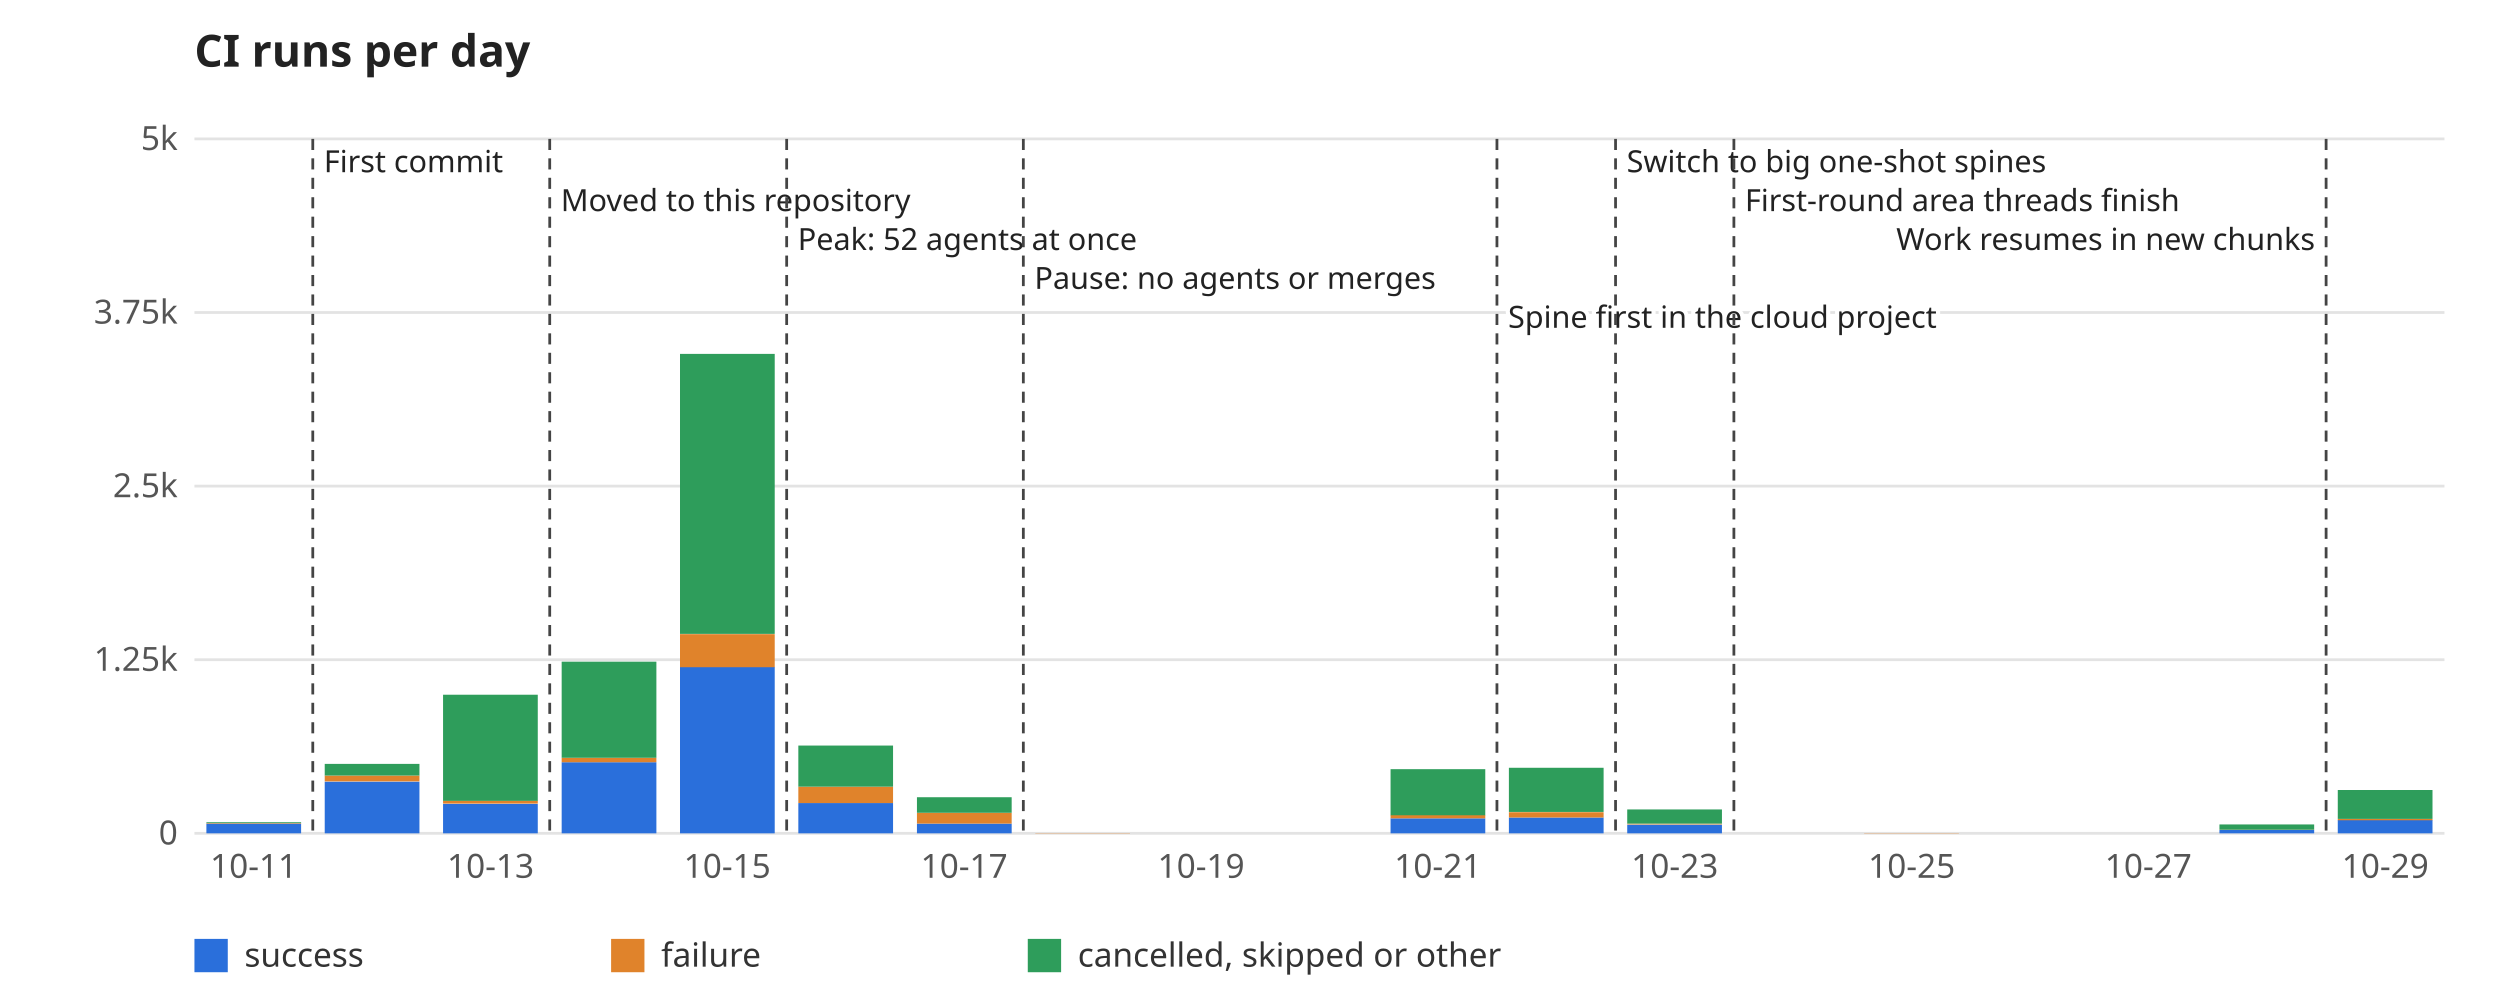
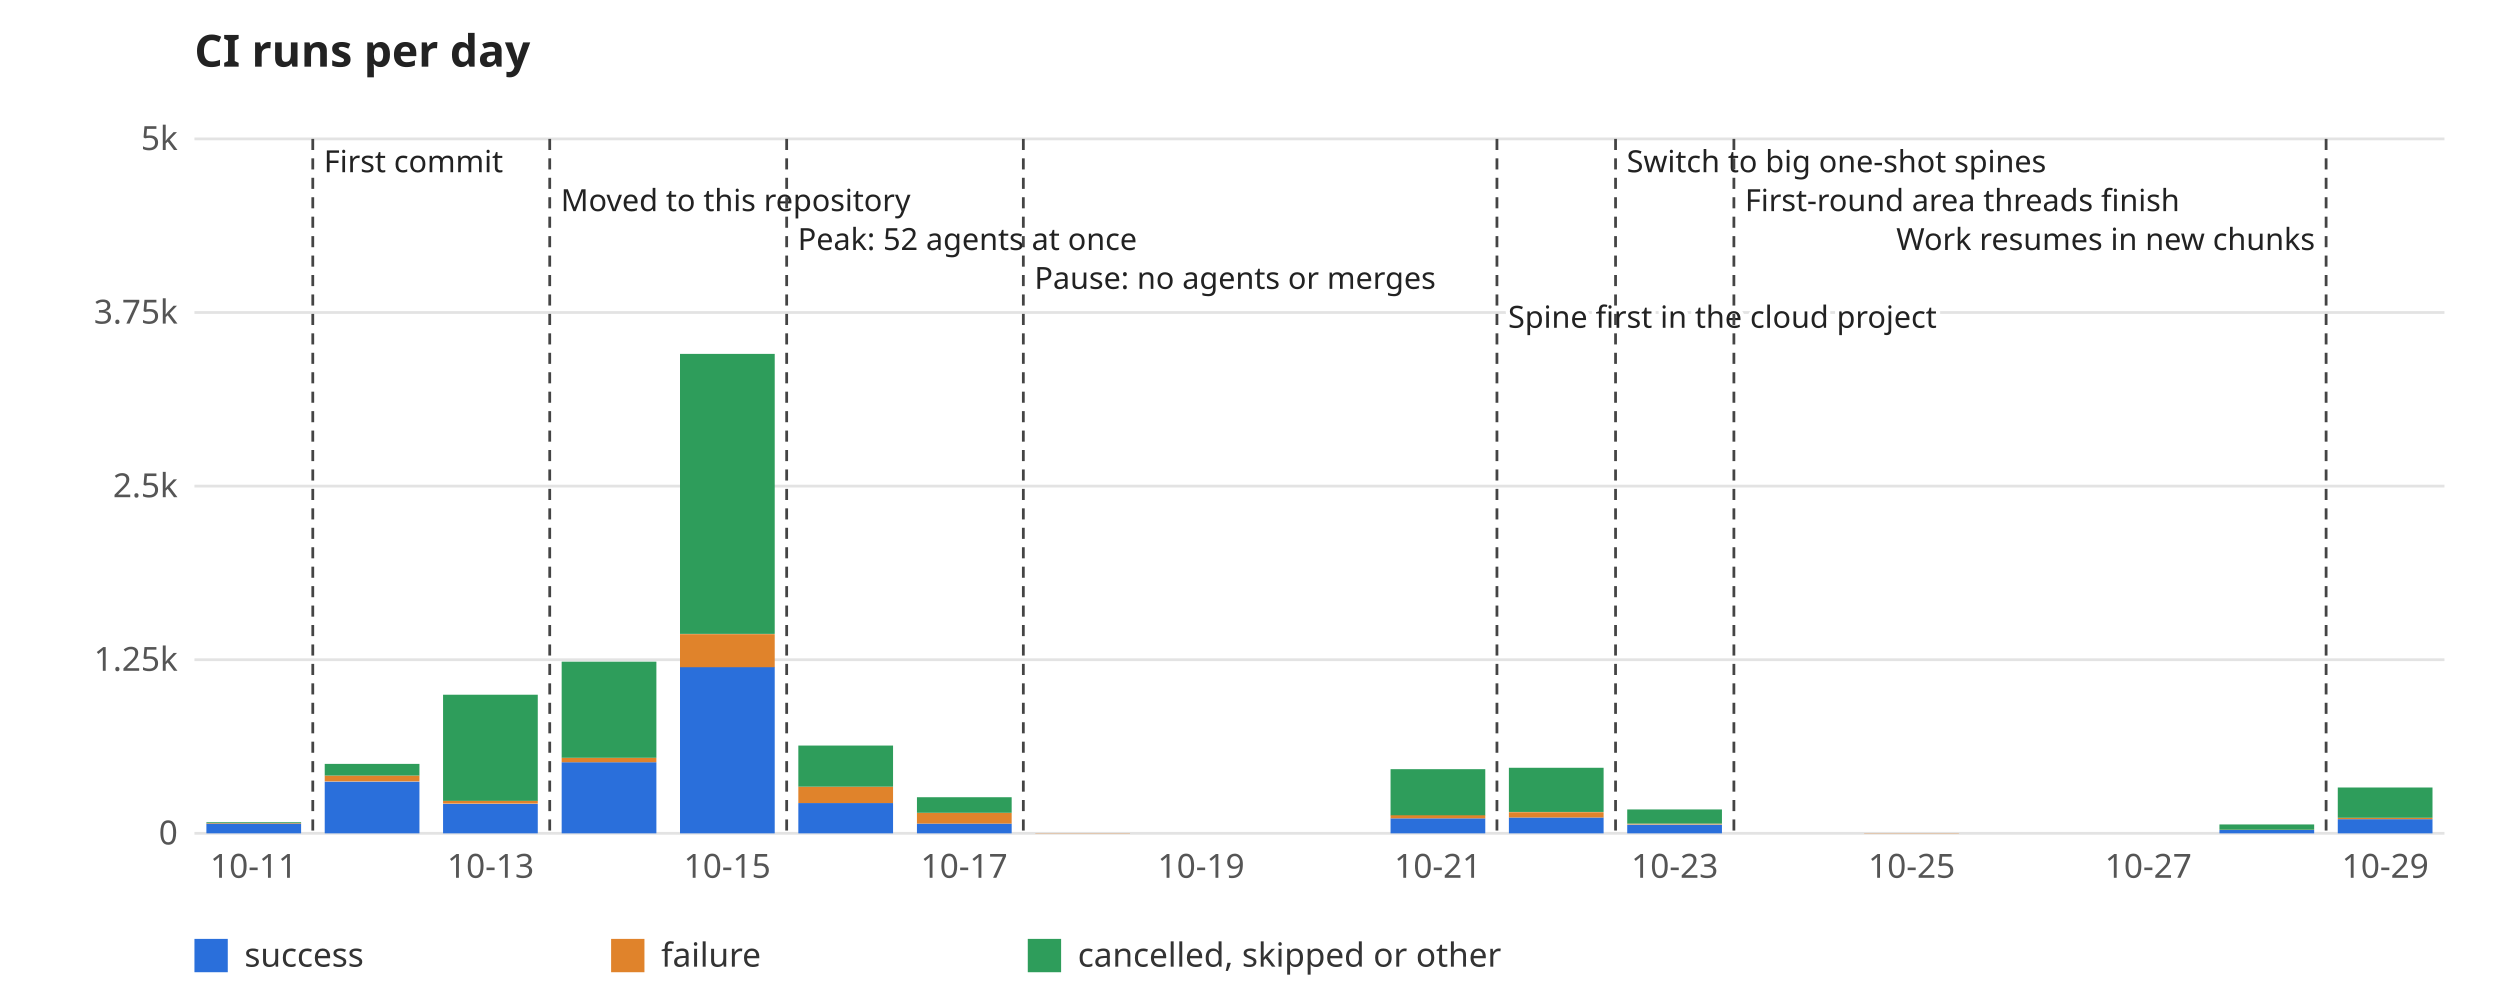
<svg xmlns="http://www.w3.org/2000/svg" viewBox="0 0 900 360" width="900" height="360" font-family="sans-serif" font-size="12">
  <rect width="900" height="360" fill="#fff" />
  <text x="70" y="24" font-size="16" font-weight="bold" fill="#222">CI runs per day</text>
  <line x1="70" x2="880" y1="300.0" y2="300.0" stroke="#e3e3e3" />
  <text x="64" y="304.0" text-anchor="end" fill="#555">0</text>
  <line x1="70" x2="880" y1="237.5" y2="237.5" stroke="#e3e3e3" />
  <text x="64" y="241.5" text-anchor="end" fill="#555">1.25k</text>
  <line x1="70" x2="880" y1="175.0" y2="175.0" stroke="#e3e3e3" />
  <text x="64" y="179.0" text-anchor="end" fill="#555">2.5k</text>
  <line x1="70" x2="880" y1="112.5" y2="112.5" stroke="#e3e3e3" />
  <text x="64" y="116.5" text-anchor="end" fill="#555">3.75k</text>
  <line x1="70" x2="880" y1="50.0" y2="50.0" stroke="#e3e3e3" />
  <text x="64" y="54.0" text-anchor="end" fill="#555">5k</text>
  <text x="91.3" y="316" text-anchor="middle" fill="#555">10-11</text>
  <text x="176.6" y="316" text-anchor="middle" fill="#555">10-13</text>
  <text x="261.8" y="316" text-anchor="middle" fill="#555">10-15</text>
  <text x="347.1" y="316" text-anchor="middle" fill="#555">10-17</text>
  <text x="432.4" y="316" text-anchor="middle" fill="#555">10-19</text>
  <text x="517.6" y="316" text-anchor="middle" fill="#555">10-21</text>
  <text x="602.9" y="316" text-anchor="middle" fill="#555">10-23</text>
  <text x="688.2" y="316" text-anchor="middle" fill="#555">10-25</text>
  <text x="773.4" y="316" text-anchor="middle" fill="#555">10-27</text>
  <text x="858.7" y="316" text-anchor="middle" fill="#555">10-29</text>
  <rect x="74.3" y="296.5" width="34.1" height="3.5" fill="#2a6fdb" />
  <rect x="116.9" y="281.4" width="34.1" height="18.6" fill="#2a6fdb" />
  <rect x="159.5" y="289.4" width="34.1" height="10.6" fill="#2a6fdb" />
  <rect x="202.2" y="274.4" width="34.1" height="25.6" fill="#2a6fdb" />
  <rect x="244.8" y="240.1" width="34.1" height="59.9" fill="#2a6fdb" />
  <rect x="287.4" y="289.1" width="34.1" height="10.9" fill="#2a6fdb" />
  <rect x="330.1" y="296.5" width="34.1" height="3.5" fill="#2a6fdb" />
  <rect x="372.7" y="300.0" width="34.1" height="0.0" fill="#2a6fdb" />
  <rect x="500.6" y="294.6" width="34.1" height="5.4" fill="#2a6fdb" />
  <rect x="543.2" y="294.3" width="34.1" height="5.7" fill="#2a6fdb" />
  <rect x="585.8" y="296.9" width="34.1" height="3.1" fill="#2a6fdb" />
  <rect x="671.1" y="300.0" width="34.1" height="0.0" fill="#2a6fdb" />
  <rect x="799.0" y="298.8" width="34.1" height="1.2" fill="#2a6fdb" />
-   <rect x="841.6" y="295.2" width="34.1" height="4.8" fill="#2a6fdb" />
+   <rect x="841.6" y="294.9" width="34.1" height="5.1" fill="#2a6fdb" />
  <rect x="74.3" y="296.3" width="34.1" height="0.2" fill="#e0832b" />
  <rect x="116.9" y="279.2" width="34.1" height="2.1" fill="#e0832b" />
  <rect x="159.5" y="288.2" width="34.1" height="1.1" fill="#e0832b" />
  <rect x="202.2" y="272.8" width="34.1" height="1.6" fill="#e0832b" />
  <rect x="244.8" y="228.3" width="34.1" height="11.9" fill="#e0832b" />
  <rect x="287.4" y="283.2" width="34.1" height="5.9" fill="#e0832b" />
  <rect x="330.1" y="292.6" width="34.1" height="3.9" fill="#e0832b" />
  <rect x="372.7" y="299.9" width="34.1" height="0.1" fill="#e0832b" />
  <rect x="415.3" y="300.0" width="34.1" height="0.0" fill="#e0832b" />
  <rect x="457.9" y="300.0" width="34.1" height="0.0" fill="#e0832b" />
  <rect x="500.6" y="293.4" width="34.1" height="1.2" fill="#e0832b" />
  <rect x="543.2" y="292.4" width="34.1" height="1.9" fill="#e0832b" />
  <rect x="585.8" y="296.5" width="34.1" height="0.3" fill="#e0832b" />
  <rect x="628.5" y="300.0" width="34.1" height="0.0" fill="#e0832b" />
  <rect x="671.1" y="299.9" width="34.1" height="0.1" fill="#e0832b" />
  <rect x="713.7" y="300.0" width="34.1" height="0.0" fill="#e0832b" />
  <rect x="756.4" y="300.0" width="34.1" height="0.0" fill="#e0832b" />
  <rect x="799.0" y="298.6" width="34.1" height="0.1" fill="#e0832b" />
-   <rect x="841.6" y="294.8" width="34.1" height="0.5" fill="#e0832b" />
+   <rect x="841.6" y="294.4" width="34.1" height="0.5" fill="#e0832b" />
  <rect x="74.3" y="296.0" width="34.1" height="0.3" fill="#2e9d5b" />
  <rect x="116.9" y="275.0" width="34.1" height="4.2" fill="#2e9d5b" />
  <rect x="159.5" y="250.1" width="34.1" height="38.2" fill="#2e9d5b" />
  <rect x="202.2" y="238.2" width="34.1" height="34.6" fill="#2e9d5b" />
  <rect x="244.8" y="127.4" width="34.1" height="100.8" fill="#2e9d5b" />
  <rect x="287.4" y="268.4" width="34.1" height="14.8" fill="#2e9d5b" />
  <rect x="330.1" y="287.0" width="34.1" height="5.6" fill="#2e9d5b" />
  <rect x="500.6" y="276.9" width="34.1" height="16.6" fill="#2e9d5b" />
  <rect x="543.2" y="276.4" width="34.1" height="15.9" fill="#2e9d5b" />
  <rect x="585.8" y="291.4" width="34.1" height="5.1" fill="#2e9d5b" />
  <rect x="799.0" y="296.8" width="34.1" height="1.9" fill="#2e9d5b" />
-   <rect x="841.6" y="284.4" width="34.1" height="10.4" fill="#2e9d5b" />
+   <rect x="841.6" y="283.5" width="34.1" height="10.9" fill="#2e9d5b" />
  <line x1="112.6" x2="112.6" y1="50" y2="300" stroke="#444" stroke-dasharray="4 3" />
  <text x="116.6" y="62" text-anchor="start" font-size="11" fill="#222" stroke="#fff" stroke-width="3" paint-order="stroke">First commit</text>
  <line x1="197.9" x2="197.9" y1="50" y2="300" stroke="#444" stroke-dasharray="4 3" />
  <text x="201.9" y="76" text-anchor="start" font-size="11" fill="#222" stroke="#fff" stroke-width="3" paint-order="stroke">Moved to this repository</text>
  <line x1="283.2" x2="283.2" y1="50" y2="300" stroke="#444" stroke-dasharray="4 3" />
  <text x="287.2" y="90" text-anchor="start" font-size="11" fill="#222" stroke="#fff" stroke-width="3" paint-order="stroke">Peak: 52 agents at once</text>
  <line x1="368.4" x2="368.4" y1="50" y2="300" stroke="#444" stroke-dasharray="4 3" />
  <text x="372.4" y="104" text-anchor="start" font-size="11" fill="#222" stroke="#fff" stroke-width="3" paint-order="stroke">Pause: no agents or merges</text>
  <line x1="538.9" x2="538.9" y1="50" y2="300" stroke="#444" stroke-dasharray="4 3" />
  <text x="542.9" y="118" text-anchor="start" font-size="11" fill="#222" stroke="#fff" stroke-width="3" paint-order="stroke">Spine first in the cloud project</text>
  <line x1="581.6" x2="581.6" y1="50" y2="300" stroke="#444" stroke-dasharray="4 3" />
  <text x="585.6" y="62" text-anchor="start" font-size="11" fill="#222" stroke="#fff" stroke-width="3" paint-order="stroke">Switch to big one-shot spines</text>
  <line x1="624.2" x2="624.2" y1="50" y2="300" stroke="#444" stroke-dasharray="4 3" />
  <text x="628.2" y="76" text-anchor="start" font-size="11" fill="#222" stroke="#fff" stroke-width="3" paint-order="stroke">First-round area threads finish</text>
  <line x1="837.4" x2="837.4" y1="50" y2="300" stroke="#444" stroke-dasharray="4 3" />
  <text x="833.4" y="90" text-anchor="end" font-size="11" fill="#222" stroke="#fff" stroke-width="3" paint-order="stroke">Work resumes in new chunks</text>
  <rect x="70" y="338" width="12" height="12" fill="#2a6fdb" />
  <text x="88" y="348" fill="#333">success</text>
  <rect x="220" y="338" width="12" height="12" fill="#e0832b" />
  <text x="238" y="348" fill="#333">failure</text>
  <rect x="370" y="338" width="12" height="12" fill="#2e9d5b" />
  <text x="388" y="348" fill="#333">cancelled, skipped or other</text>
</svg>
